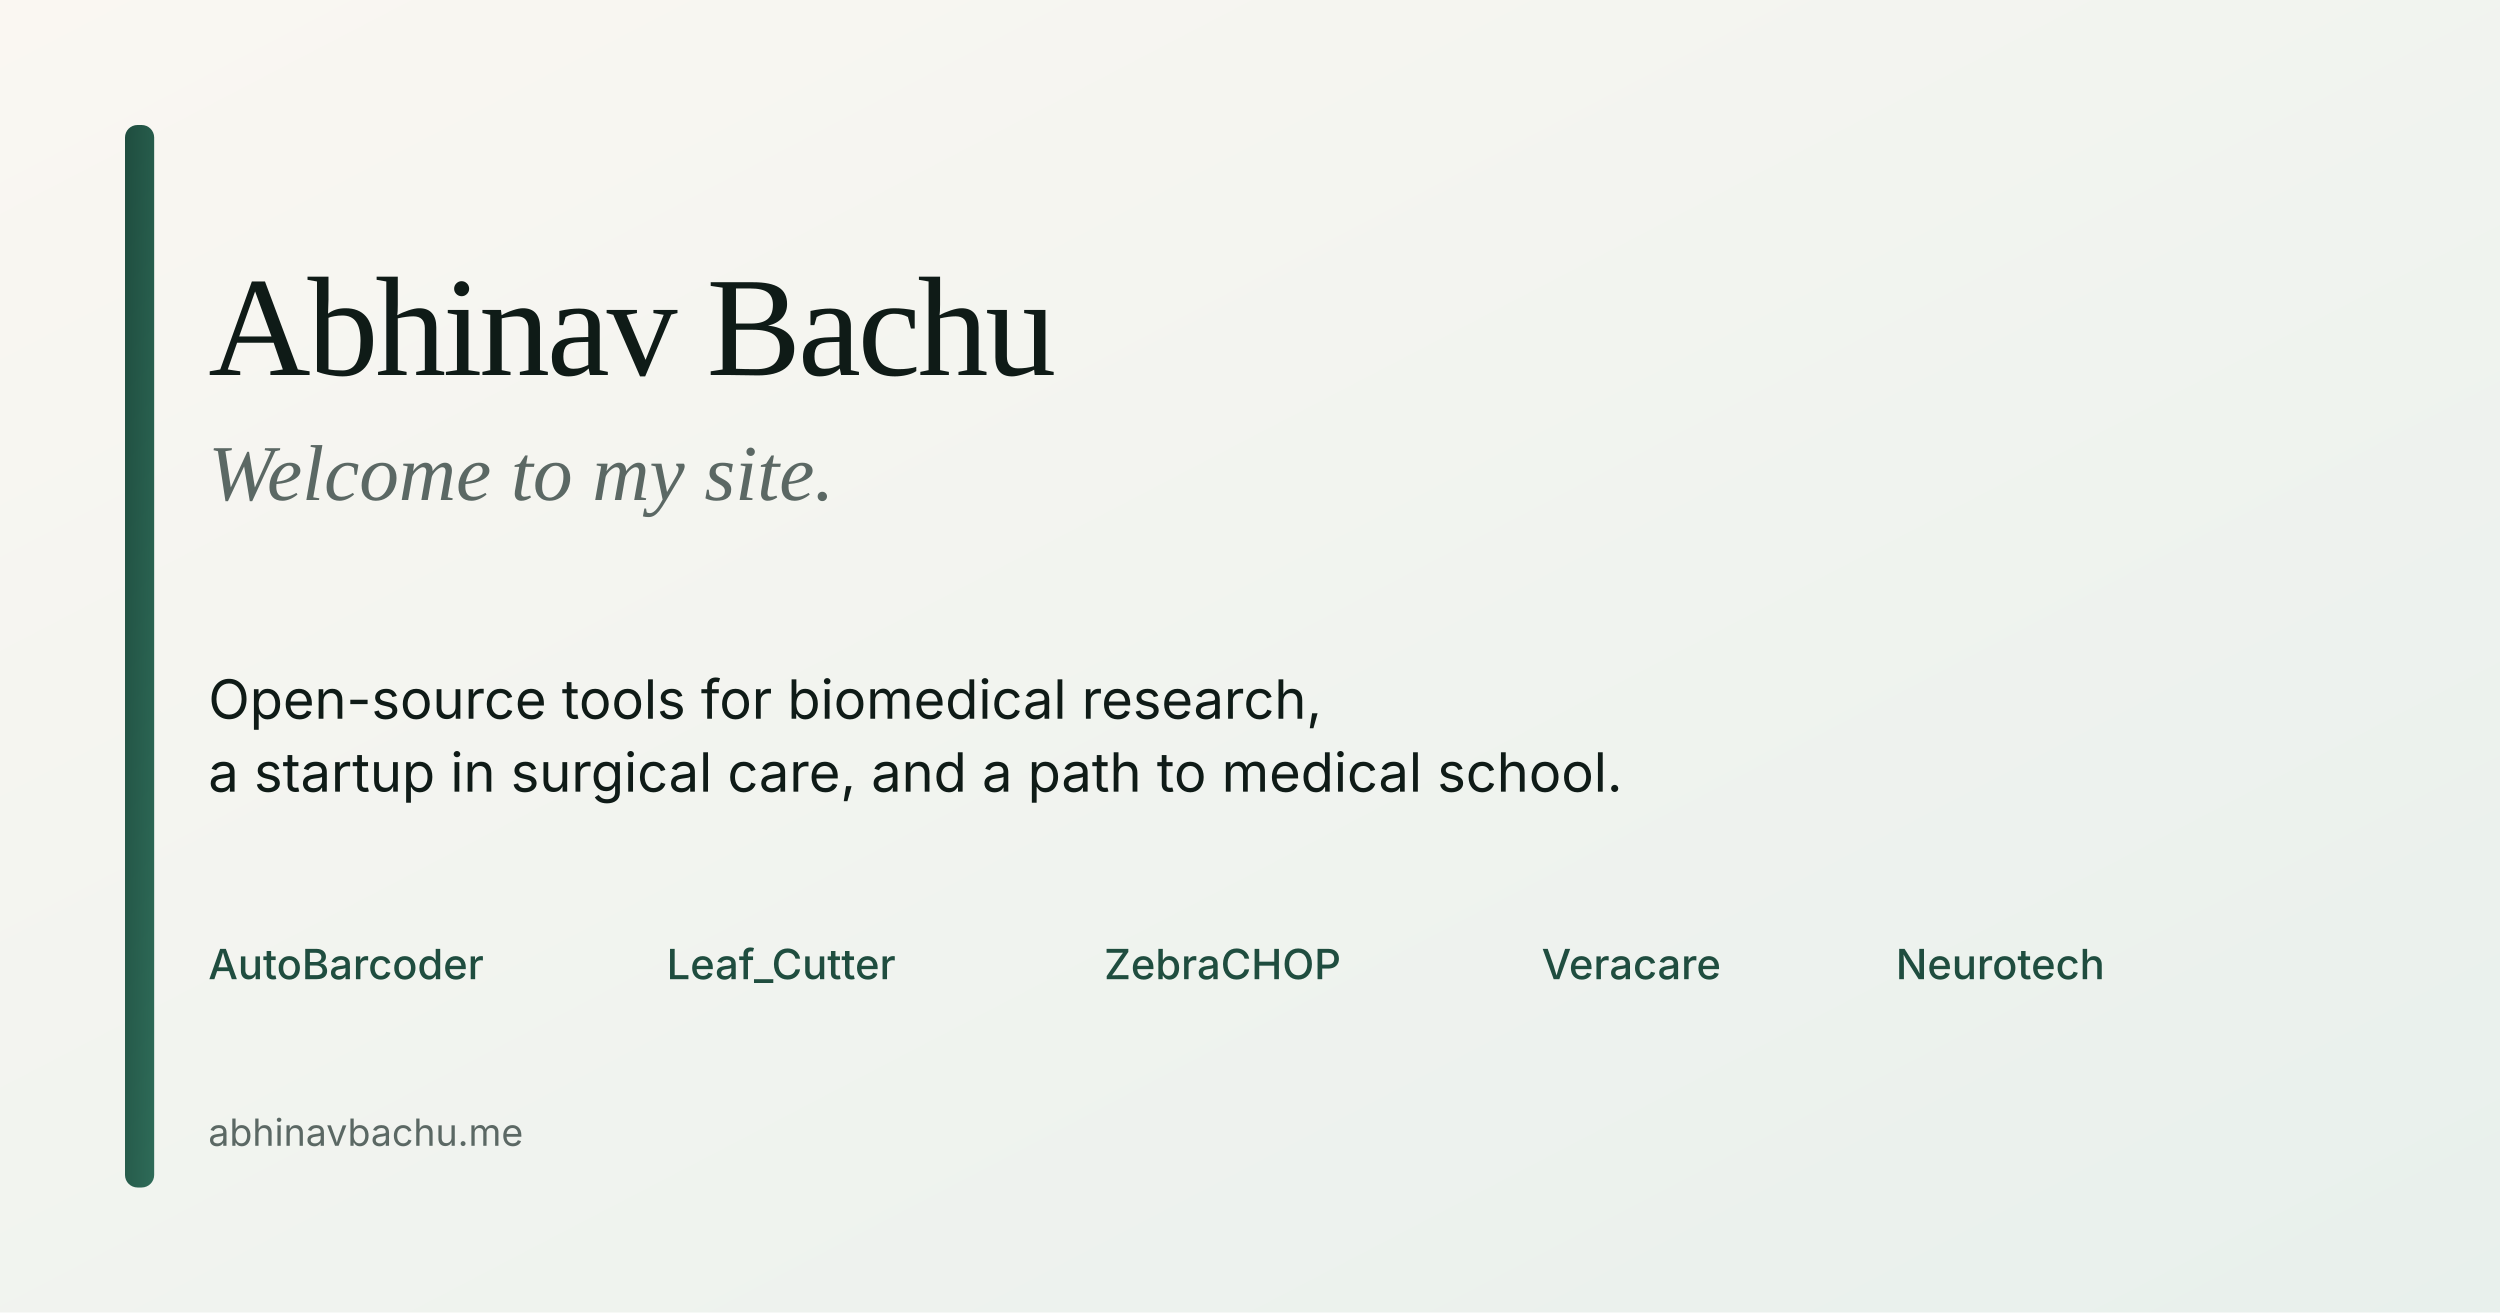
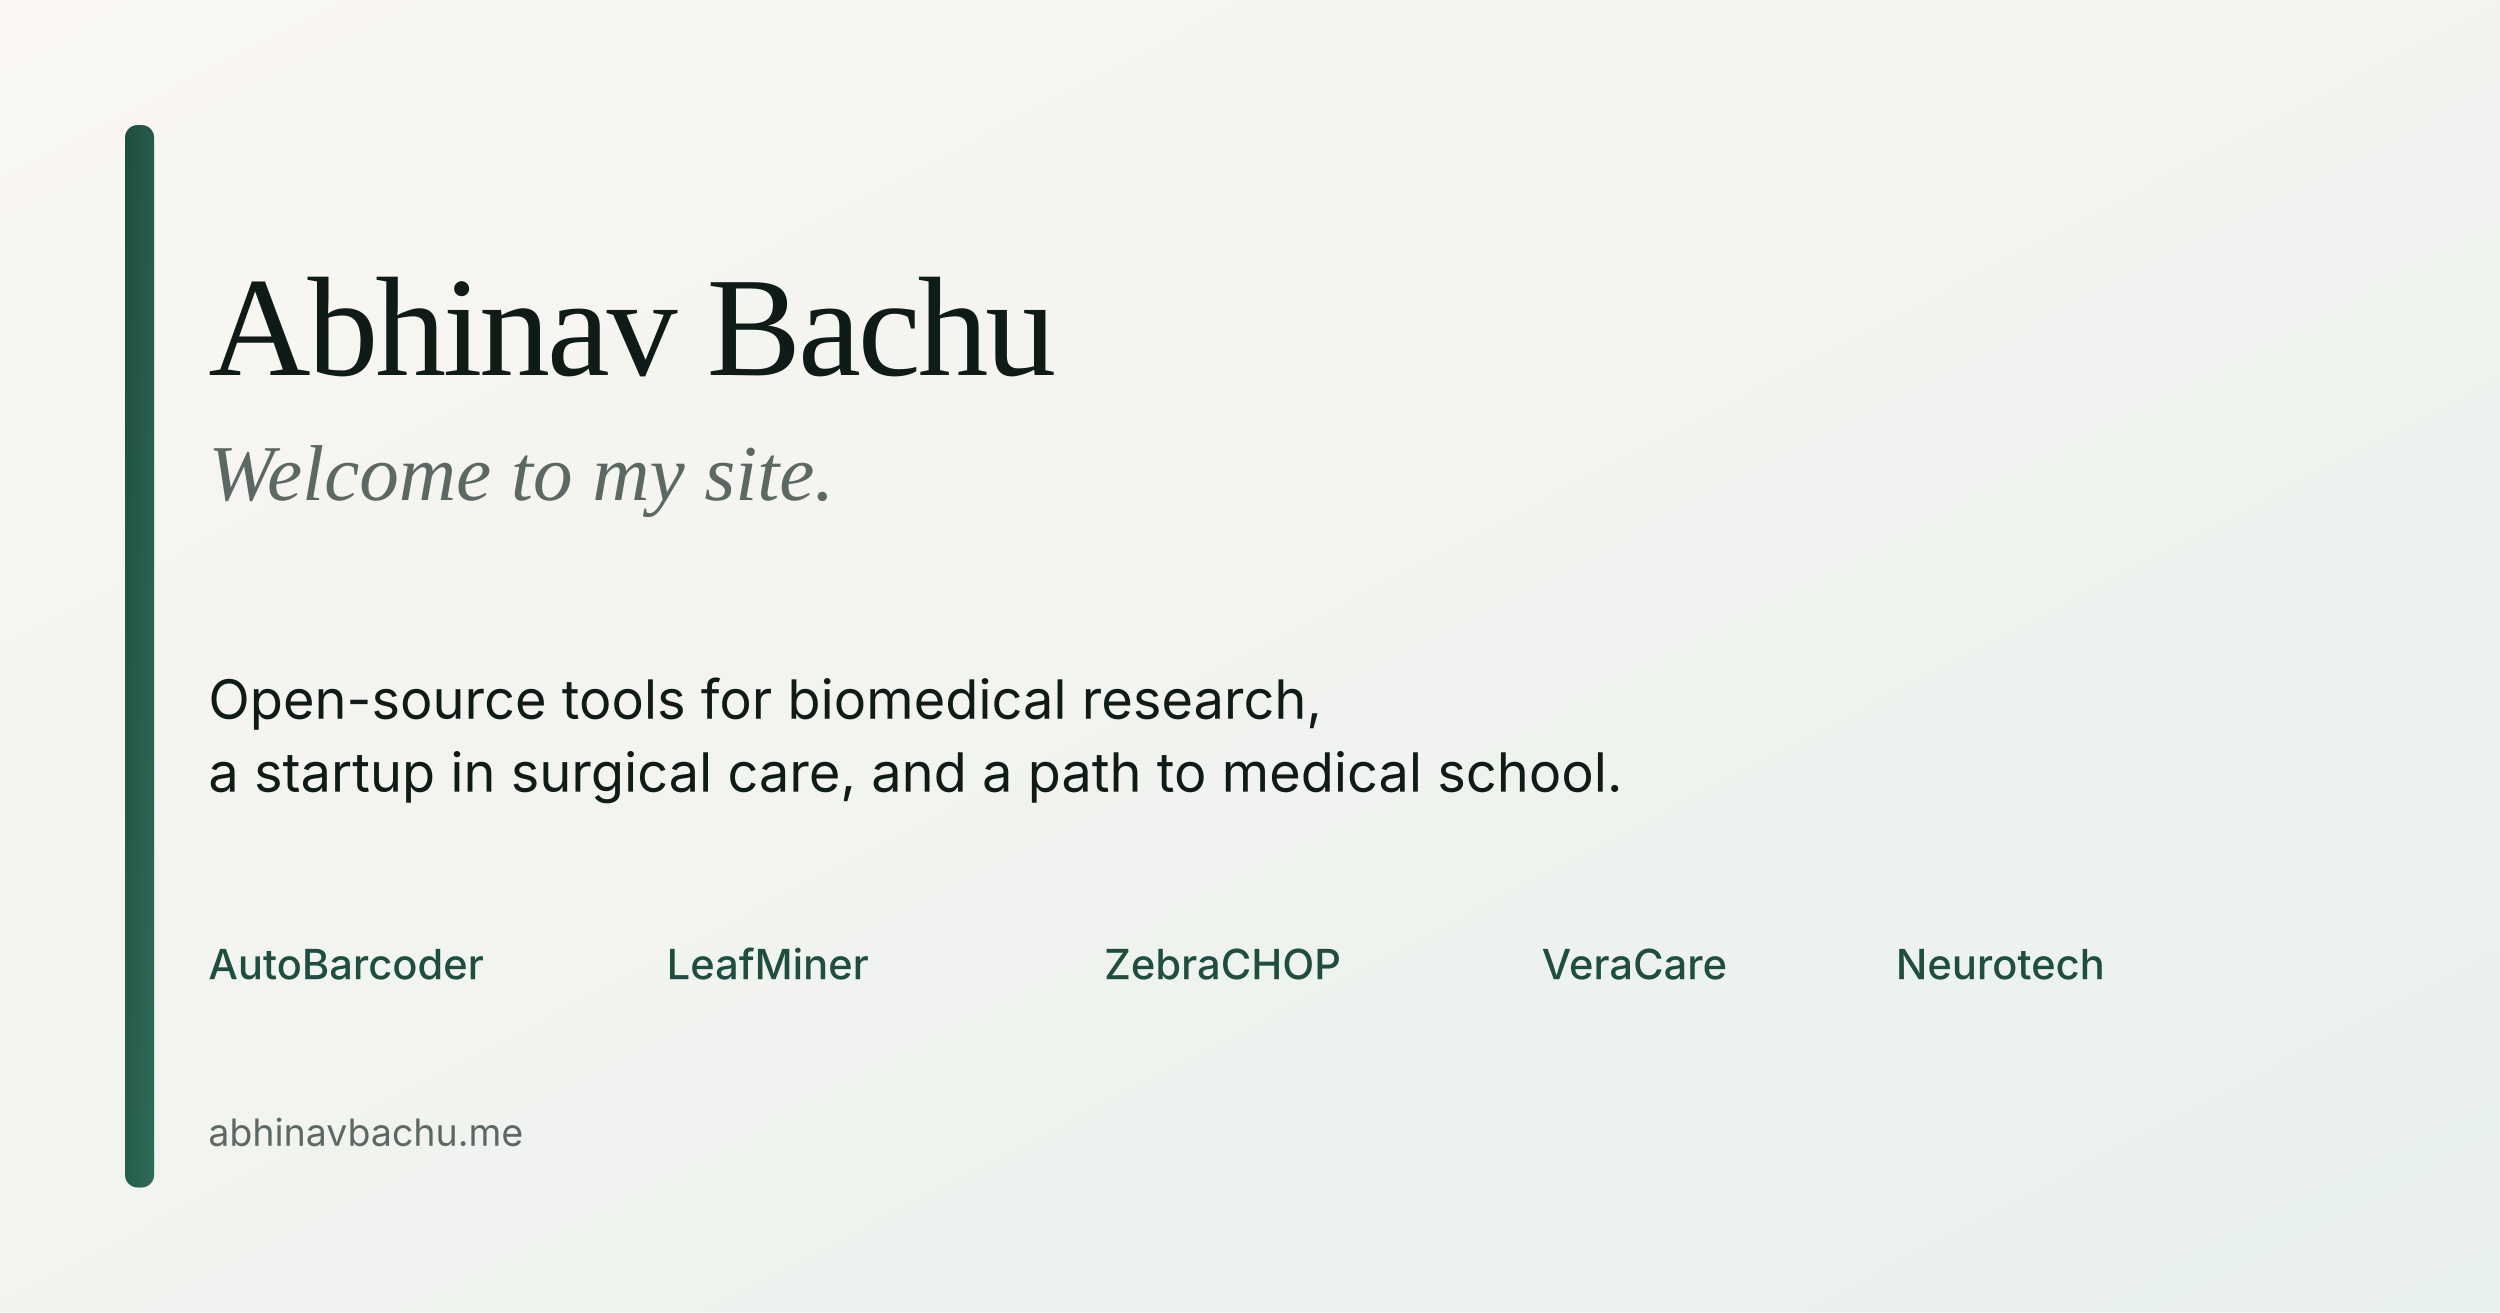
<svg xmlns="http://www.w3.org/2000/svg" viewBox="0 0 1200 630">
  <defs>
    <linearGradient id="bg" x1="0%" y1="0%" x2="100%" y2="100%">
      <stop offset="0%" stop-color="#FAF7F2" />
      <stop offset="100%" stop-color="#E8F0EC" />
    </linearGradient>
    <linearGradient id="accent" x1="0%" y1="0%" x2="100%" y2="100%">
      <stop offset="0%" stop-color="#1F4D3F" />
      <stop offset="100%" stop-color="#2E6B58" />
    </linearGradient>
  </defs>
  <rect width="1200" height="630" fill="url(#bg)" />
  <rect x="60" y="60" width="14" height="510" rx="6" fill="url(#accent)" />
  <text x="100" y="180" font-family="Georgia, 'Times New Roman', serif" font-size="68" font-weight="500" fill="#0F1B17" letter-spacing="-1.5">Abhinav Bachu</text>
  <text x="100" y="240" font-family="Georgia, 'Times New Roman', serif" font-size="38" font-style="italic" fill="#5B6864">Welcome to my site.</text>
  <text x="100" y="345" font-family="Inter, sans-serif" font-size="26" fill="#0F1B17">Open-source tools for biomedical research,</text>
  <text x="100" y="380" font-family="Inter, sans-serif" font-size="26" fill="#0F1B17">a startup in surgical care, and a path to medical school.</text>
  <g transform="translate(100, 470)" font-family="Inter, sans-serif" font-size="20" fill="#1F4D3F">
    <text x="0" y="0" font-weight="500">AutoBarcoder</text>
-     <text x="220" y="0" font-weight="500">Leaf_Cutter</text>
+     <text x="220" y="0" font-weight="500">LeafMiner</text>
    <text x="430" y="0" font-weight="500">ZebraCHOP</text>
-     <text x="640" y="0" font-weight="500">Veracare</text>
+     <text x="640" y="0" font-weight="500">VeraCare</text>
    <text x="810" y="0" font-weight="500">Neurotech</text>
  </g>
  <text x="100" y="550" font-family="Inter, sans-serif" font-size="18" fill="#5B6864">abhinavbachu.me</text>
</svg>
